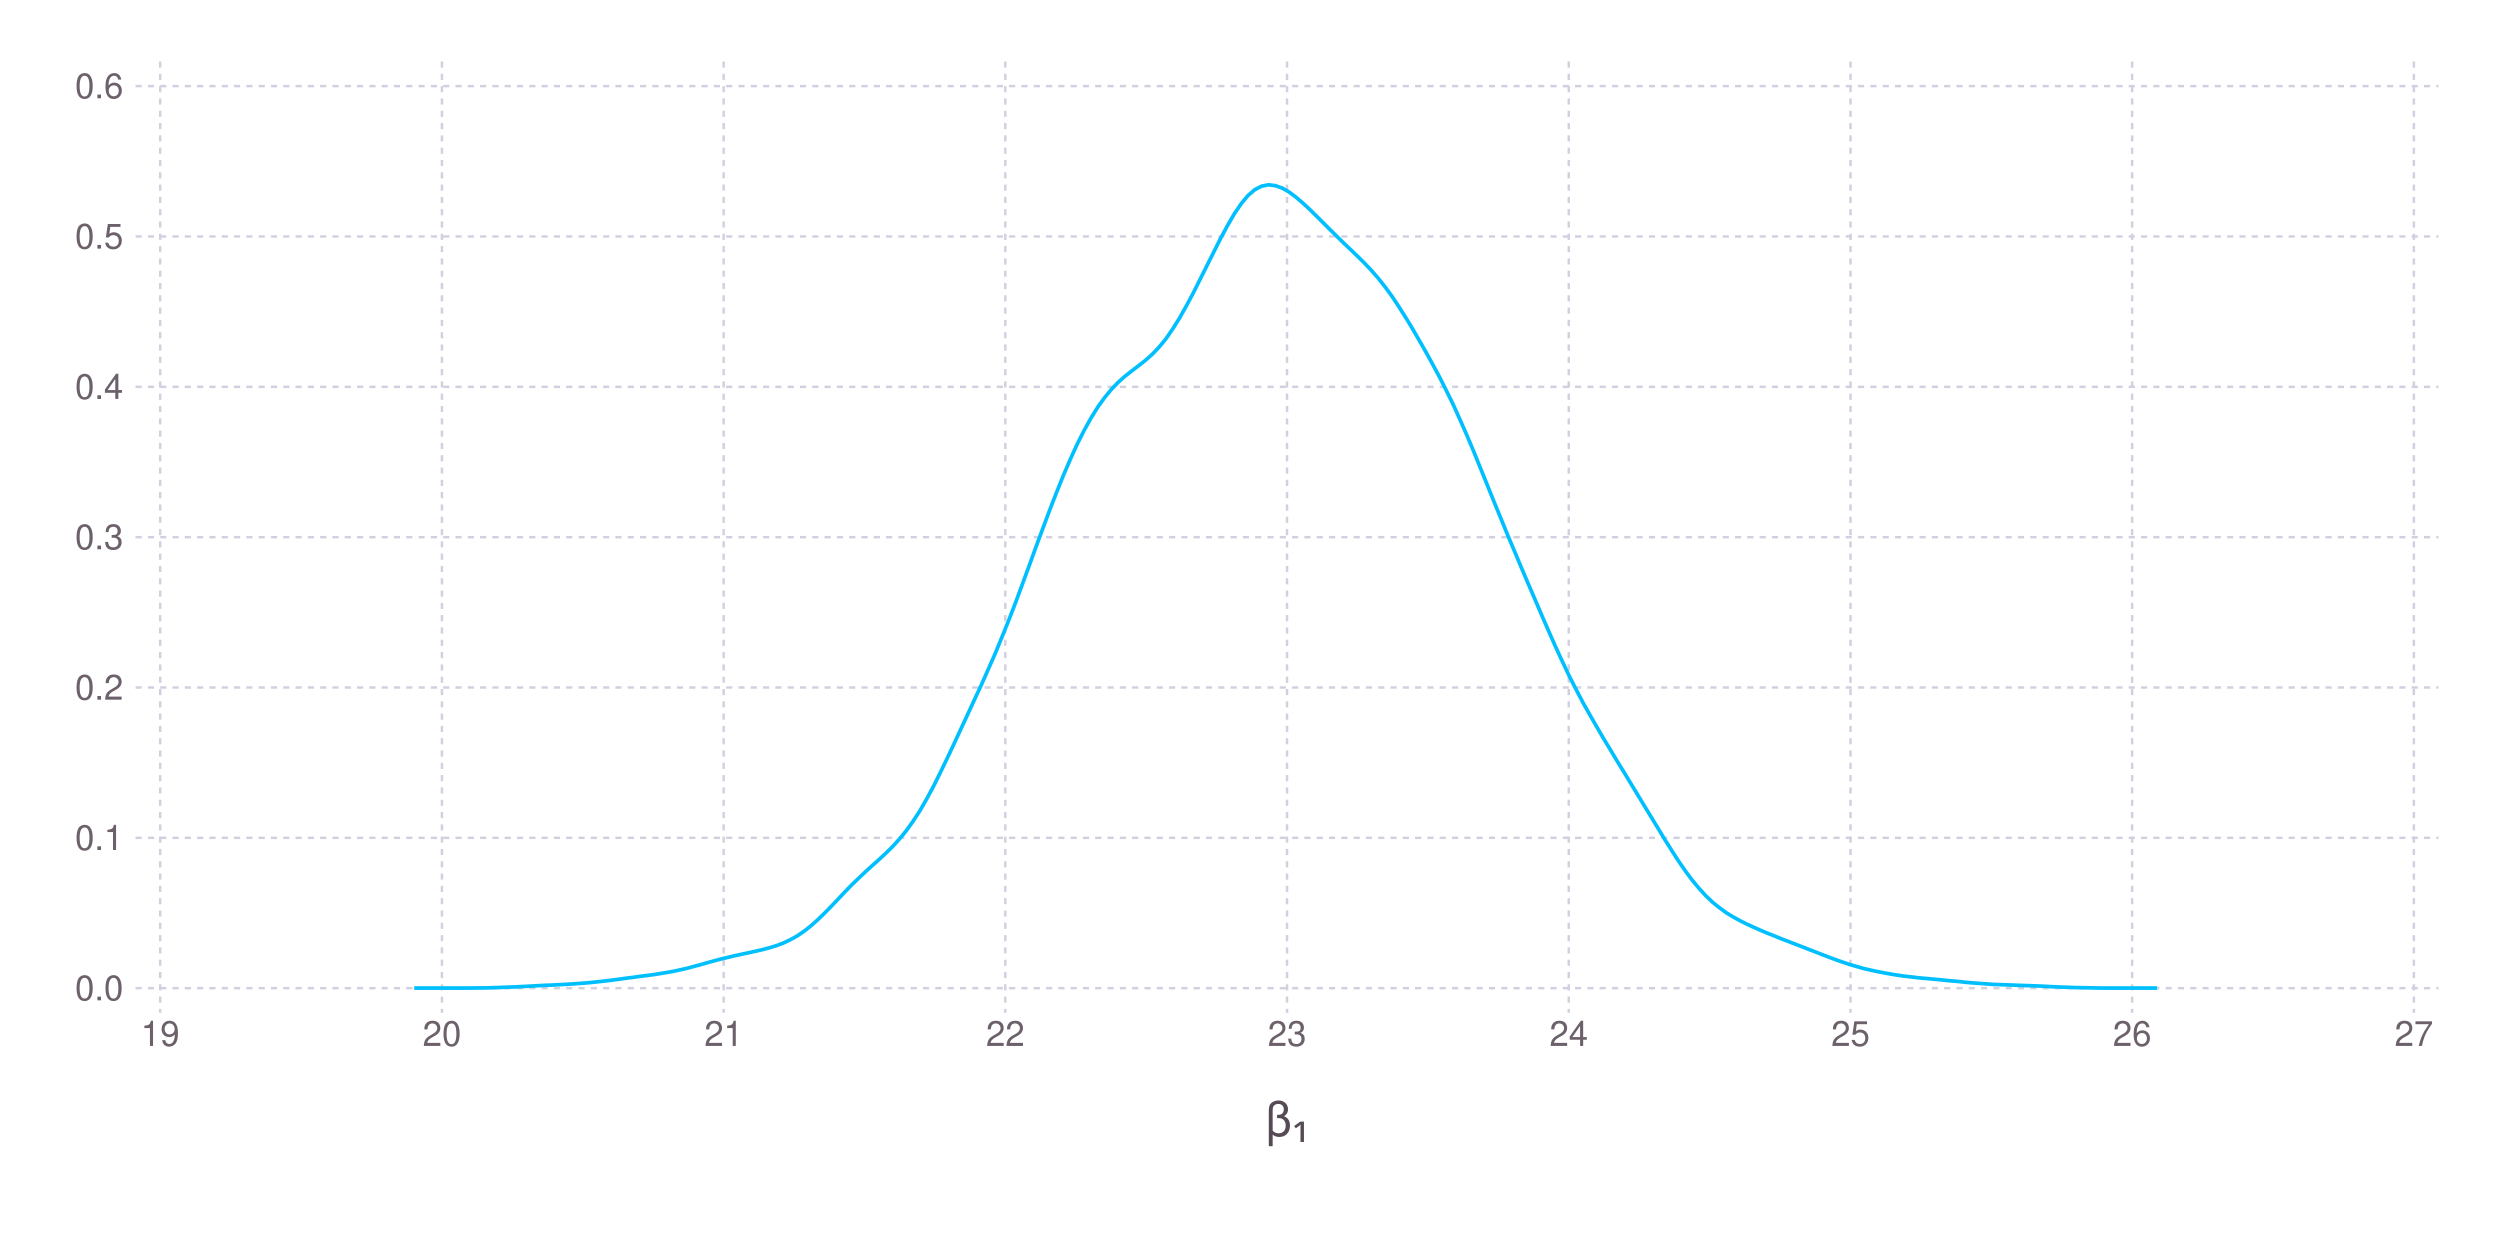
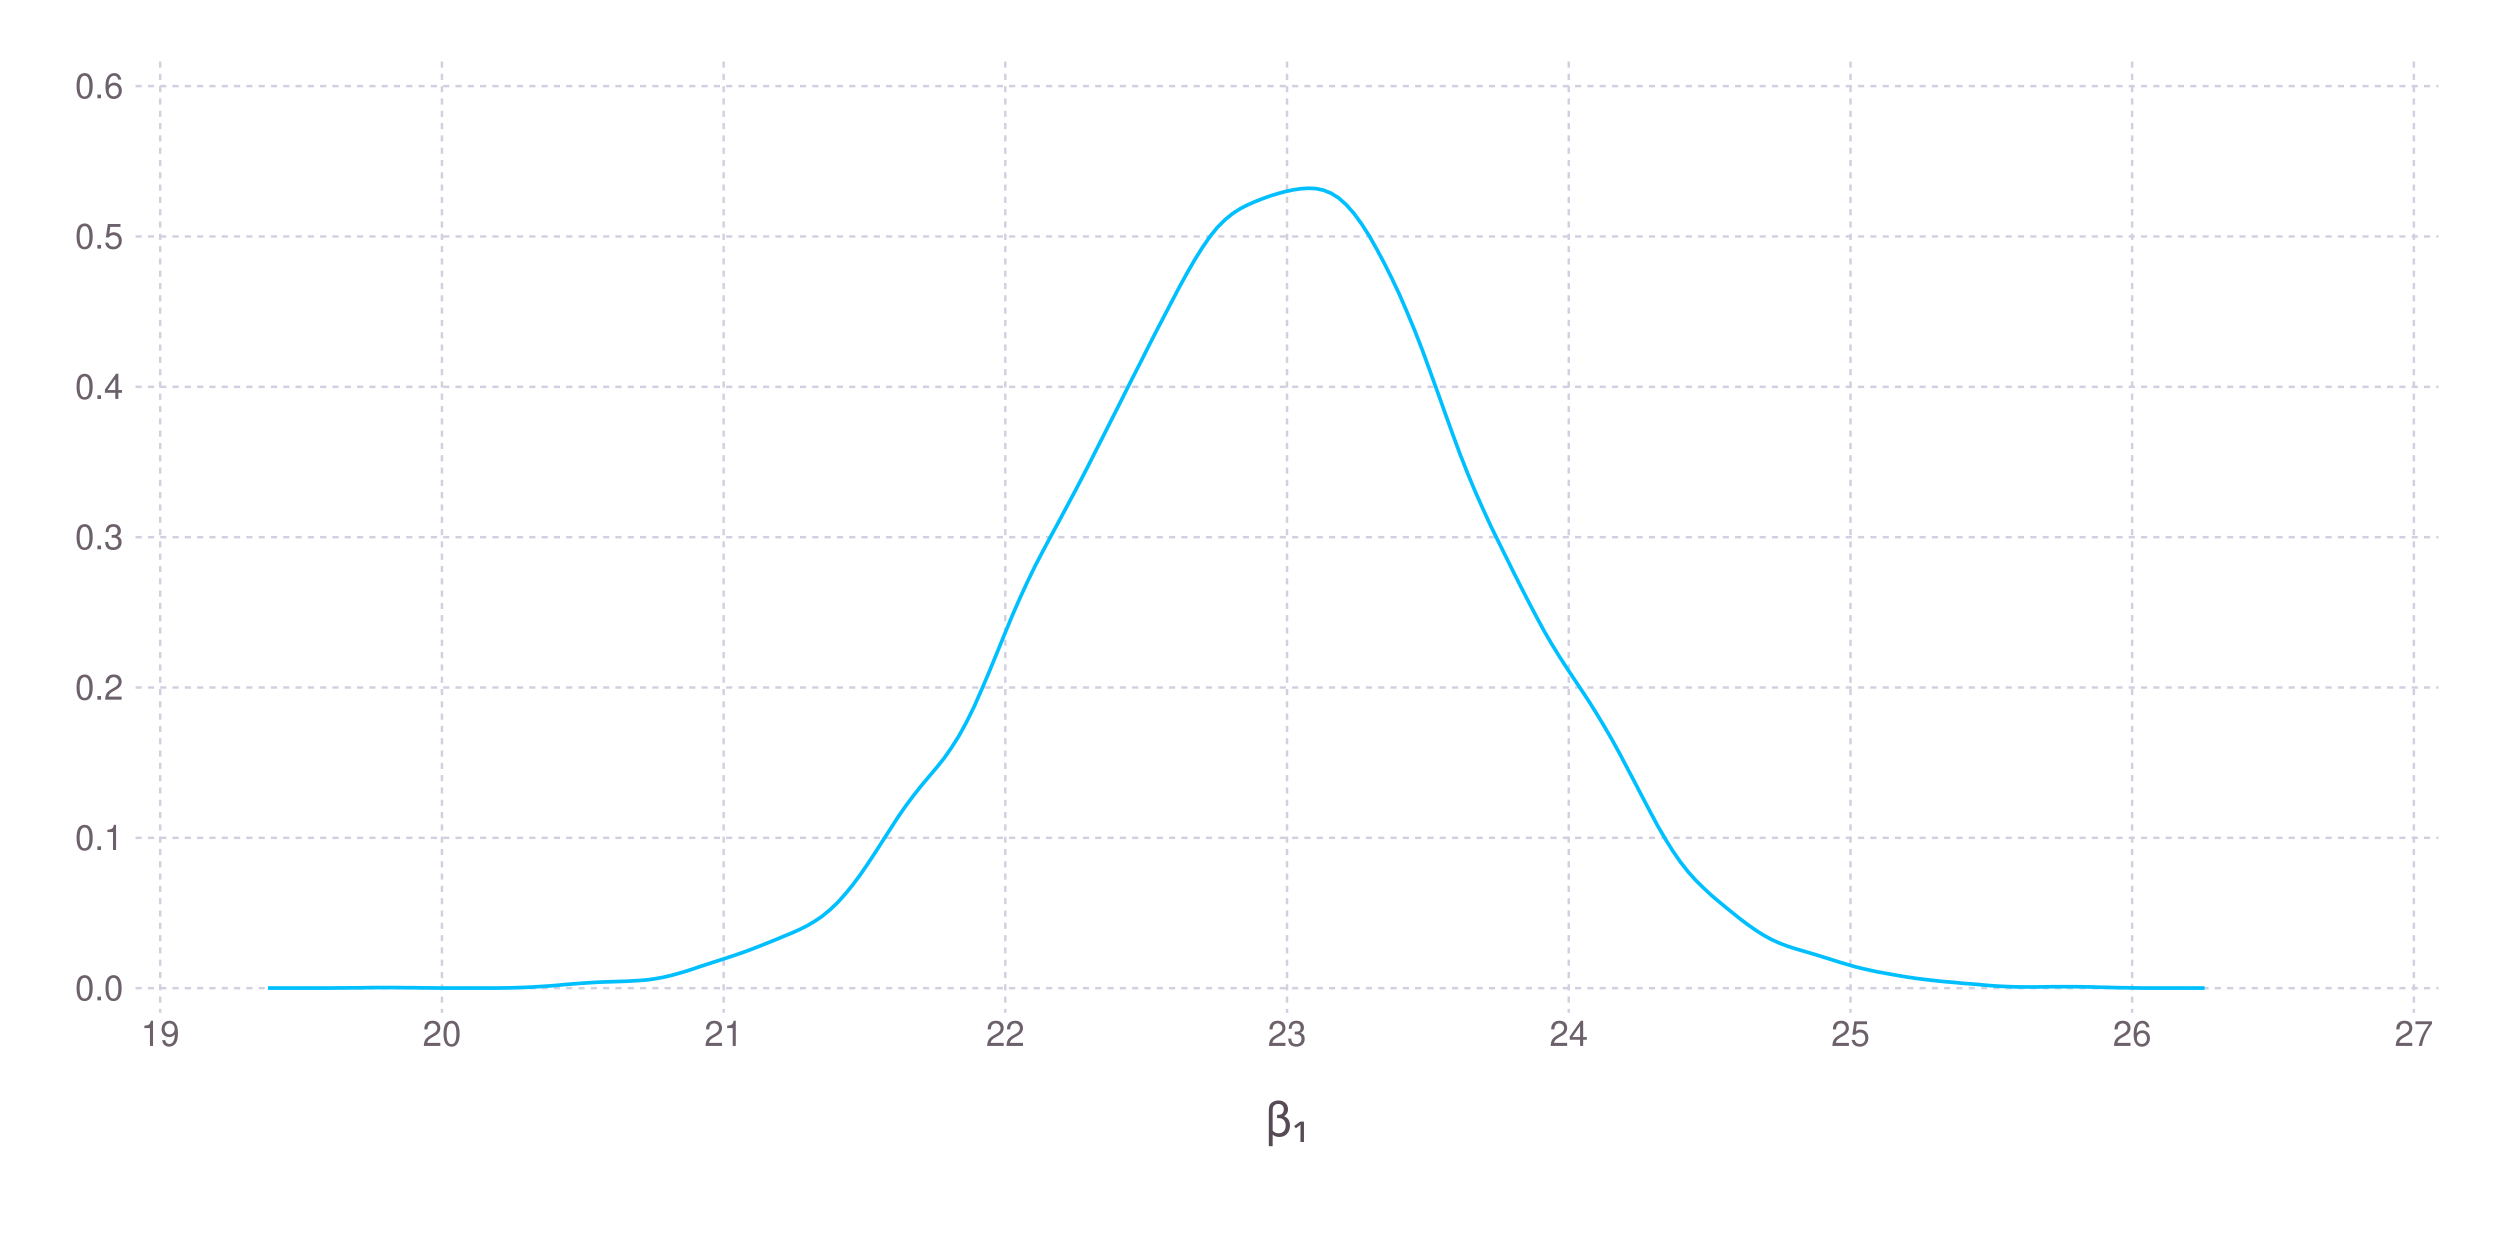
<svg xmlns="http://www.w3.org/2000/svg" version="1.2" width="203.2mm" height="101.6mm" viewBox="0 0 203.2 101.6" stroke="none" fill="#000000" stroke-width="0.3" font-size="3.88">
-   <g class="plotroot xscalable yscalable" id="img-eb1857a9-1">
-     <g font-size="3.88" font-family="'PT Sans','Helvetica Neue','Helvetica',sans-serif" fill="#564A55" stroke="#000000" stroke-opacity="0.000" id="img-eb1857a9-2">
+   <g class="plotroot xscalable yscalable" id="img-abfcda8b-1">
+     <g font-size="3.88" font-family="'PT Sans','Helvetica Neue','Helvetica',sans-serif" fill="#564A55" stroke="#000000" stroke-opacity="0.000" id="img-abfcda8b-2">
      <text x="104.61" y="89.99" text-anchor="middle" dy="0.6em">β₁</text>
    </g>
-     <g class="guide xlabels" font-size="2.82" font-family="'PT Sans Caption','Helvetica Neue','Helvetica',sans-serif" fill="#6C606B" id="img-eb1857a9-3">
+     <g class="guide xlabels" font-size="2.82" font-family="'PT Sans Caption','Helvetica Neue','Helvetica',sans-serif" fill="#6C606B" id="img-abfcda8b-3">
      <text x="13.02" y="83.32" text-anchor="middle" dy="0.6em">19</text>
      <text x="35.92" y="83.32" text-anchor="middle" dy="0.6em">20</text>
      <text x="58.82" y="83.32" text-anchor="middle" dy="0.6em">21</text>
      <text x="81.71" y="83.32" text-anchor="middle" dy="0.6em">22</text>
      <text x="104.61" y="83.32" text-anchor="middle" dy="0.6em">23</text>
      <text x="127.51" y="83.32" text-anchor="middle" dy="0.6em">24</text>
      <text x="150.41" y="83.32" text-anchor="middle" dy="0.6em">25</text>
      <text x="173.3" y="83.32" text-anchor="middle" dy="0.6em">26</text>
      <text x="196.2" y="83.32" text-anchor="middle" dy="0.6em">27</text>
    </g>
-     <g clip-path="url(#img-eb1857a9-4)">
-       <g id="img-eb1857a9-5">
-         <g pointer-events="visible" opacity="1" fill="#000000" fill-opacity="0.000" stroke="#000000" stroke-opacity="0.000" class="guide background" id="img-eb1857a9-6">
+     <g clip-path="url(#img-abfcda8b-4)">
+       <g id="img-abfcda8b-5">
+         <g pointer-events="visible" opacity="1" fill="#000000" fill-opacity="0.000" stroke="#000000" stroke-opacity="0.000" class="guide background" id="img-abfcda8b-6">
          <rect x="11.02" y="5" width="187.18" height="77.32" />
        </g>
-         <g class="guide ygridlines xfixed" stroke-dasharray="0.5,0.5" stroke-width="0.2" stroke="#D0D0E0" id="img-eb1857a9-7">
+         <g class="guide ygridlines xfixed" stroke-dasharray="0.5,0.5" stroke-width="0.2" stroke="#D0D0E0" id="img-abfcda8b-7">
          <path fill="none" d="M11.02,80.32 L 198.2 80.32" />
          <path fill="none" d="M11.02,68.1 L 198.2 68.1" />
          <path fill="none" d="M11.02,55.88 L 198.2 55.88" />
          <path fill="none" d="M11.02,43.66 L 198.2 43.66" />
          <path fill="none" d="M11.02,31.44 L 198.2 31.44" />
          <path fill="none" d="M11.02,19.22 L 198.2 19.22" />
          <path fill="none" d="M11.02,7 L 198.2 7" />
        </g>
-         <g class="guide xgridlines yfixed" stroke-dasharray="0.5,0.5" stroke-width="0.2" stroke="#D0D0E0" id="img-eb1857a9-8">
+         <g class="guide xgridlines yfixed" stroke-dasharray="0.5,0.5" stroke-width="0.2" stroke="#D0D0E0" id="img-abfcda8b-8">
          <path fill="none" d="M13.02,5 L 13.02 82.32" />
          <path fill="none" d="M35.92,5 L 35.92 82.32" />
          <path fill="none" d="M58.82,5 L 58.82 82.32" />
          <path fill="none" d="M81.71,5 L 81.71 82.32" />
          <path fill="none" d="M104.61,5 L 104.61 82.32" />
          <path fill="none" d="M127.51,5 L 127.51 82.32" />
          <path fill="none" d="M150.41,5 L 150.41 82.32" />
          <path fill="none" d="M173.3,5 L 173.3 82.32" />
          <path fill="none" d="M196.2,5 L 196.2 82.32" />
        </g>
-         <g class="plotpanel" id="img-eb1857a9-9">
-           <g stroke-width="0.3" fill="#000000" fill-opacity="0.000" class="geometry" stroke-dasharray="none" stroke="#00BFFF" id="img-eb1857a9-10">
-             <path fill="none" d="M33.67,80.31 L 34.22 80.31 34.78 80.31 35.33 80.31 35.89 80.31 36.45 80.31 37 80.31 37.56 80.31 38.11 80.31 38.67 80.3 39.22 80.3 39.78 80.29 40.33 80.27 40.89 80.25 41.45 80.23 42 80.21 42.56 80.18 43.11 80.15 43.67 80.12 44.22 80.09 44.78 80.07 45.33 80.04 45.89 80.01 46.45 79.98 47 79.94 47.56 79.9 48.11 79.85 48.67 79.79 49.22 79.73 49.78 79.66 50.33 79.59 50.89 79.51 51.45 79.44 52 79.36 52.56 79.29 53.11 79.22 53.67 79.13 54.22 79.04 54.78 78.94 55.33 78.82 55.89 78.69 56.44 78.54 57 78.39 57.56 78.23 58.11 78.08 58.67 77.93 59.22 77.8 59.78 77.67 60.33 77.55 60.89 77.43 61.44 77.31 62 77.18 62.56 77.03 63.11 76.86 63.67 76.65 64.22 76.39 64.78 76.08 65.33 75.71 65.89 75.27 66.44 74.78 67 74.24 67.56 73.67 68.11 73.09 68.67 72.5 69.22 71.93 69.78 71.39 70.33 70.87 70.89 70.36 71.44 69.87 72 69.35 72.56 68.8 73.11 68.19 73.67 67.51 74.22 66.74 74.78 65.88 75.33 64.92 75.89 63.88 76.44 62.77 77 61.61 77.56 60.42 78.11 59.23 78.67 58.03 79.22 56.83 79.78 55.63 80.33 54.39 80.89 53.12 81.44 51.78 82 50.39 82.56 48.94 83.11 47.45 83.67 45.93 84.22 44.41 84.78 42.9 85.33 41.43 85.89 39.99 86.44 38.62 87 37.32 87.55 36.11 88.11 35 88.67 33.99 89.22 33.1 89.78 32.32 90.33 31.65 90.89 31.07 91.44 30.58 92 30.14 92.55 29.72 93.11 29.28 93.67 28.78 94.22 28.2 94.78 27.52 95.33 26.72 95.89 25.82 96.44 24.84 97 23.79 97.55 22.69 98.11 21.57 98.67 20.45 99.22 19.36 99.78 18.32 100.33 17.37 100.89 16.55 101.44 15.89 102 15.41 102.55 15.13 103.11 15.02 103.67 15.09 104.22 15.29 104.78 15.61 105.33 16.02 105.89 16.5 106.44 17.01 107 17.56 107.55 18.11 108.11 18.67 108.67 19.22 109.22 19.76 109.78 20.29 110.33 20.82 110.89 21.37 111.44 21.95 112 22.59 112.55 23.28 113.11 24.04 113.66 24.87 114.22 25.75 114.78 26.67 115.33 27.62 115.89 28.6 116.44 29.6 117 30.64 117.55 31.73 118.11 32.87 118.66 34.09 119.22 35.36 119.78 36.69 120.33 38.05 120.89 39.43 121.44 40.8 122 42.16 122.55 43.51 123.11 44.83 123.66 46.15 124.22 47.46 124.78 48.76 125.33 50.05 125.89 51.33 126.44 52.58 127 53.79 127.55 54.95 128.11 56.05 128.66 57.1 129.22 58.1 129.78 59.07 130.33 60.02 130.89 60.94 131.44 61.86 132 62.77 132.55 63.68 133.11 64.6 133.66 65.51 134.22 66.43 134.78 67.35 135.33 68.26 135.89 69.15 136.44 70 137 70.81 137.55 71.55 138.11 72.22 138.66 72.82 139.22 73.35 139.78 73.8 140.33 74.2 140.89 74.54 141.44 74.84 142 75.12 142.55 75.37 143.11 75.62 143.66 75.85 144.22 76.07 144.77 76.3 145.33 76.51 145.89 76.73 146.44 76.94 147 77.16 147.55 77.37 148.11 77.59 148.66 77.8 149.22 78.01 149.77 78.2 150.33 78.39 150.89 78.55 151.44 78.71 152 78.84 152.55 78.96 153.11 79.07 153.66 79.17 154.22 79.26 154.77 79.34 155.33 79.4 155.89 79.47 156.44 79.52 157 79.57 157.55 79.62 158.11 79.68 158.66 79.73 159.22 79.78 159.77 79.84 160.33 79.89 160.89 79.93 161.44 79.97 162 80.01 162.55 80.03 163.11 80.05 163.66 80.07 164.22 80.09 164.77 80.11 165.33 80.13 165.89 80.15 166.44 80.18 167 80.21 167.55 80.23 168.11 80.25 168.66 80.27 169.22 80.28 169.77 80.29 170.33 80.3 170.88 80.31 171.44 80.31 172 80.31 172.55 80.31 173.11 80.31 173.66 80.31 174.22 80.31 174.77 80.31 175.33 80.31" />
+         <g class="plotpanel" id="img-abfcda8b-9">
+           <g stroke-width="0.3" fill="#000000" fill-opacity="0.000" class="geometry" id="img-abfcda8b-10">
+             <g stroke-dasharray="none" stroke="#00BFFF" id="img-abfcda8b-11">
+               <path fill="none" d="M21.78,80.31 L 22.4 80.31 23.01 80.31 23.63 80.31 24.25 80.31 24.86 80.31 25.48 80.31 26.1 80.31 26.72 80.31 27.33 80.3 27.95 80.3 28.57 80.29 29.19 80.29 29.8 80.28 30.42 80.27 31.04 80.27 31.65 80.27 32.27 80.27 32.89 80.28 33.51 80.28 34.12 80.29 34.74 80.3 35.36 80.3 35.98 80.31 36.59 80.31 37.21 80.31 37.83 80.31 38.44 80.31 39.06 80.31 39.68 80.31 40.3 80.31 40.91 80.3 41.53 80.29 42.15 80.27 42.77 80.25 43.38 80.22 44 80.18 44.62 80.14 45.24 80.09 45.85 80.03 46.47 79.98 47.09 79.93 47.7 79.89 48.32 79.85 48.94 79.82 49.56 79.8 50.17 79.78 50.79 79.76 51.41 79.73 52.03 79.69 52.64 79.64 53.26 79.55 53.88 79.44 54.49 79.3 55.11 79.13 55.73 78.95 56.35 78.75 56.96 78.54 57.58 78.34 58.2 78.14 58.82 77.94 59.43 77.74 60.05 77.53 60.67 77.31 61.28 77.08 61.9 76.84 62.52 76.59 63.14 76.34 63.75 76.08 64.37 75.83 64.99 75.55 65.61 75.24 66.22 74.88 66.84 74.46 67.46 73.95 68.08 73.36 68.69 72.68 69.31 71.92 69.93 71.09 70.54 70.2 71.16 69.26 71.78 68.29 72.4 67.33 73.01 66.38 73.63 65.49 74.25 64.66 74.87 63.88 75.48 63.15 76.1 62.42 76.72 61.65 77.33 60.78 77.95 59.8 78.57 58.67 79.19 57.41 79.8 56.02 80.42 54.56 81.04 53.05 81.66 51.53 82.27 50.05 82.89 48.63 83.51 47.29 84.12 46.03 84.74 44.84 85.36 43.68 85.98 42.54 86.59 41.4 87.21 40.24 87.83 39.06 88.45 37.86 89.06 36.65 89.68 35.43 90.3 34.2 90.92 32.98 91.53 31.76 92.15 30.53 92.77 29.32 93.38 28.1 94 26.89 94.62 25.7 95.24 24.51 95.85 23.35 96.47 22.22 97.09 21.14 97.71 20.15 98.32 19.26 98.94 18.49 99.56 17.87 100.17 17.37 100.79 16.97 101.41 16.65 102.03 16.38 102.64 16.14 103.26 15.92 103.88 15.73 104.5 15.56 105.11 15.43 105.73 15.34 106.35 15.3 106.96 15.33 107.58 15.46 108.2 15.71 108.82 16.1 109.43 16.65 110.05 17.35 110.67 18.2 111.29 19.17 111.9 20.25 112.52 21.41 113.14 22.65 113.76 23.97 114.37 25.38 114.99 26.87 115.61 28.46 116.22 30.13 116.84 31.85 117.46 33.59 118.08 35.31 118.69 36.96 119.31 38.53 119.93 40.01 120.55 41.4 121.16 42.73 121.78 44 122.4 45.25 123.01 46.49 123.63 47.72 124.25 48.93 124.87 50.11 125.48 51.24 126.1 52.31 126.72 53.32 127.34 54.28 127.95 55.2 128.57 56.13 129.19 57.07 129.8 58.05 130.42 59.08 131.04 60.15 131.66 61.28 132.27 62.44 132.89 63.62 133.51 64.81 134.13 65.99 134.74 67.13 135.36 68.2 135.98 69.19 136.59 70.07 137.21 70.86 137.83 71.55 138.45 72.16 139.06 72.73 139.68 73.26 140.3 73.77 140.92 74.27 141.53 74.76 142.15 75.22 142.77 75.65 143.39 76.04 144 76.37 144.62 76.65 145.24 76.89 145.85 77.09 146.47 77.27 147.09 77.45 147.71 77.64 148.32 77.83 148.94 78.02 149.56 78.22 150.18 78.4 150.79 78.58 151.41 78.73 152.03 78.87 152.64 79 153.26 79.11 153.88 79.22 154.5 79.33 155.11 79.43 155.73 79.52 156.35 79.6 156.97 79.67 157.58 79.74 158.2 79.8 158.82 79.85 159.43 79.91 160.05 79.96 160.67 80.01 161.29 80.07 161.9 80.12 162.52 80.16 163.14 80.19 163.76 80.21 164.37 80.22 164.99 80.22 165.61 80.22 166.23 80.21 166.84 80.2 167.46 80.2 168.08 80.2 168.69 80.2 169.31 80.21 169.93 80.22 170.55 80.24 171.16 80.25 171.78 80.27 172.4 80.28 173.02 80.29 173.63 80.3 174.25 80.31 174.87 80.31 175.48 80.31 176.1 80.31 176.72 80.31 177.34 80.31 177.95 80.31 178.57 80.31 179.19 80.31" />
+             </g>
          </g>
        </g>
      </g>
    </g>
-     <g class="guide ylabels" font-size="2.82" font-family="'PT Sans Caption','Helvetica Neue','Helvetica',sans-serif" fill="#6C606B" id="img-eb1857a9-11">
+     <g class="guide ylabels" font-size="2.82" font-family="'PT Sans Caption','Helvetica Neue','Helvetica',sans-serif" fill="#6C606B" id="img-abfcda8b-12">
      <text x="10.02" y="80.32" text-anchor="end" dy="0.35em">0.0</text>
      <text x="10.02" y="68.1" text-anchor="end" dy="0.35em">0.1</text>
      <text x="10.02" y="55.88" text-anchor="end" dy="0.35em">0.2</text>
      <text x="10.02" y="43.66" text-anchor="end" dy="0.35em">0.3</text>
      <text x="10.02" y="31.44" text-anchor="end" dy="0.35em">0.4</text>
      <text x="10.02" y="19.22" text-anchor="end" dy="0.35em">0.5</text>
      <text x="10.02" y="7" text-anchor="end" dy="0.35em">0.6</text>
    </g>
  </g>
  <defs>
-     <clipPath id="img-eb1857a9-4">
+     <clipPath id="img-abfcda8b-4">
      <path d="M11.02,5 L 198.2 5 198.2 82.32 11.02 82.32" />
    </clipPath>
  </defs>
</svg>
